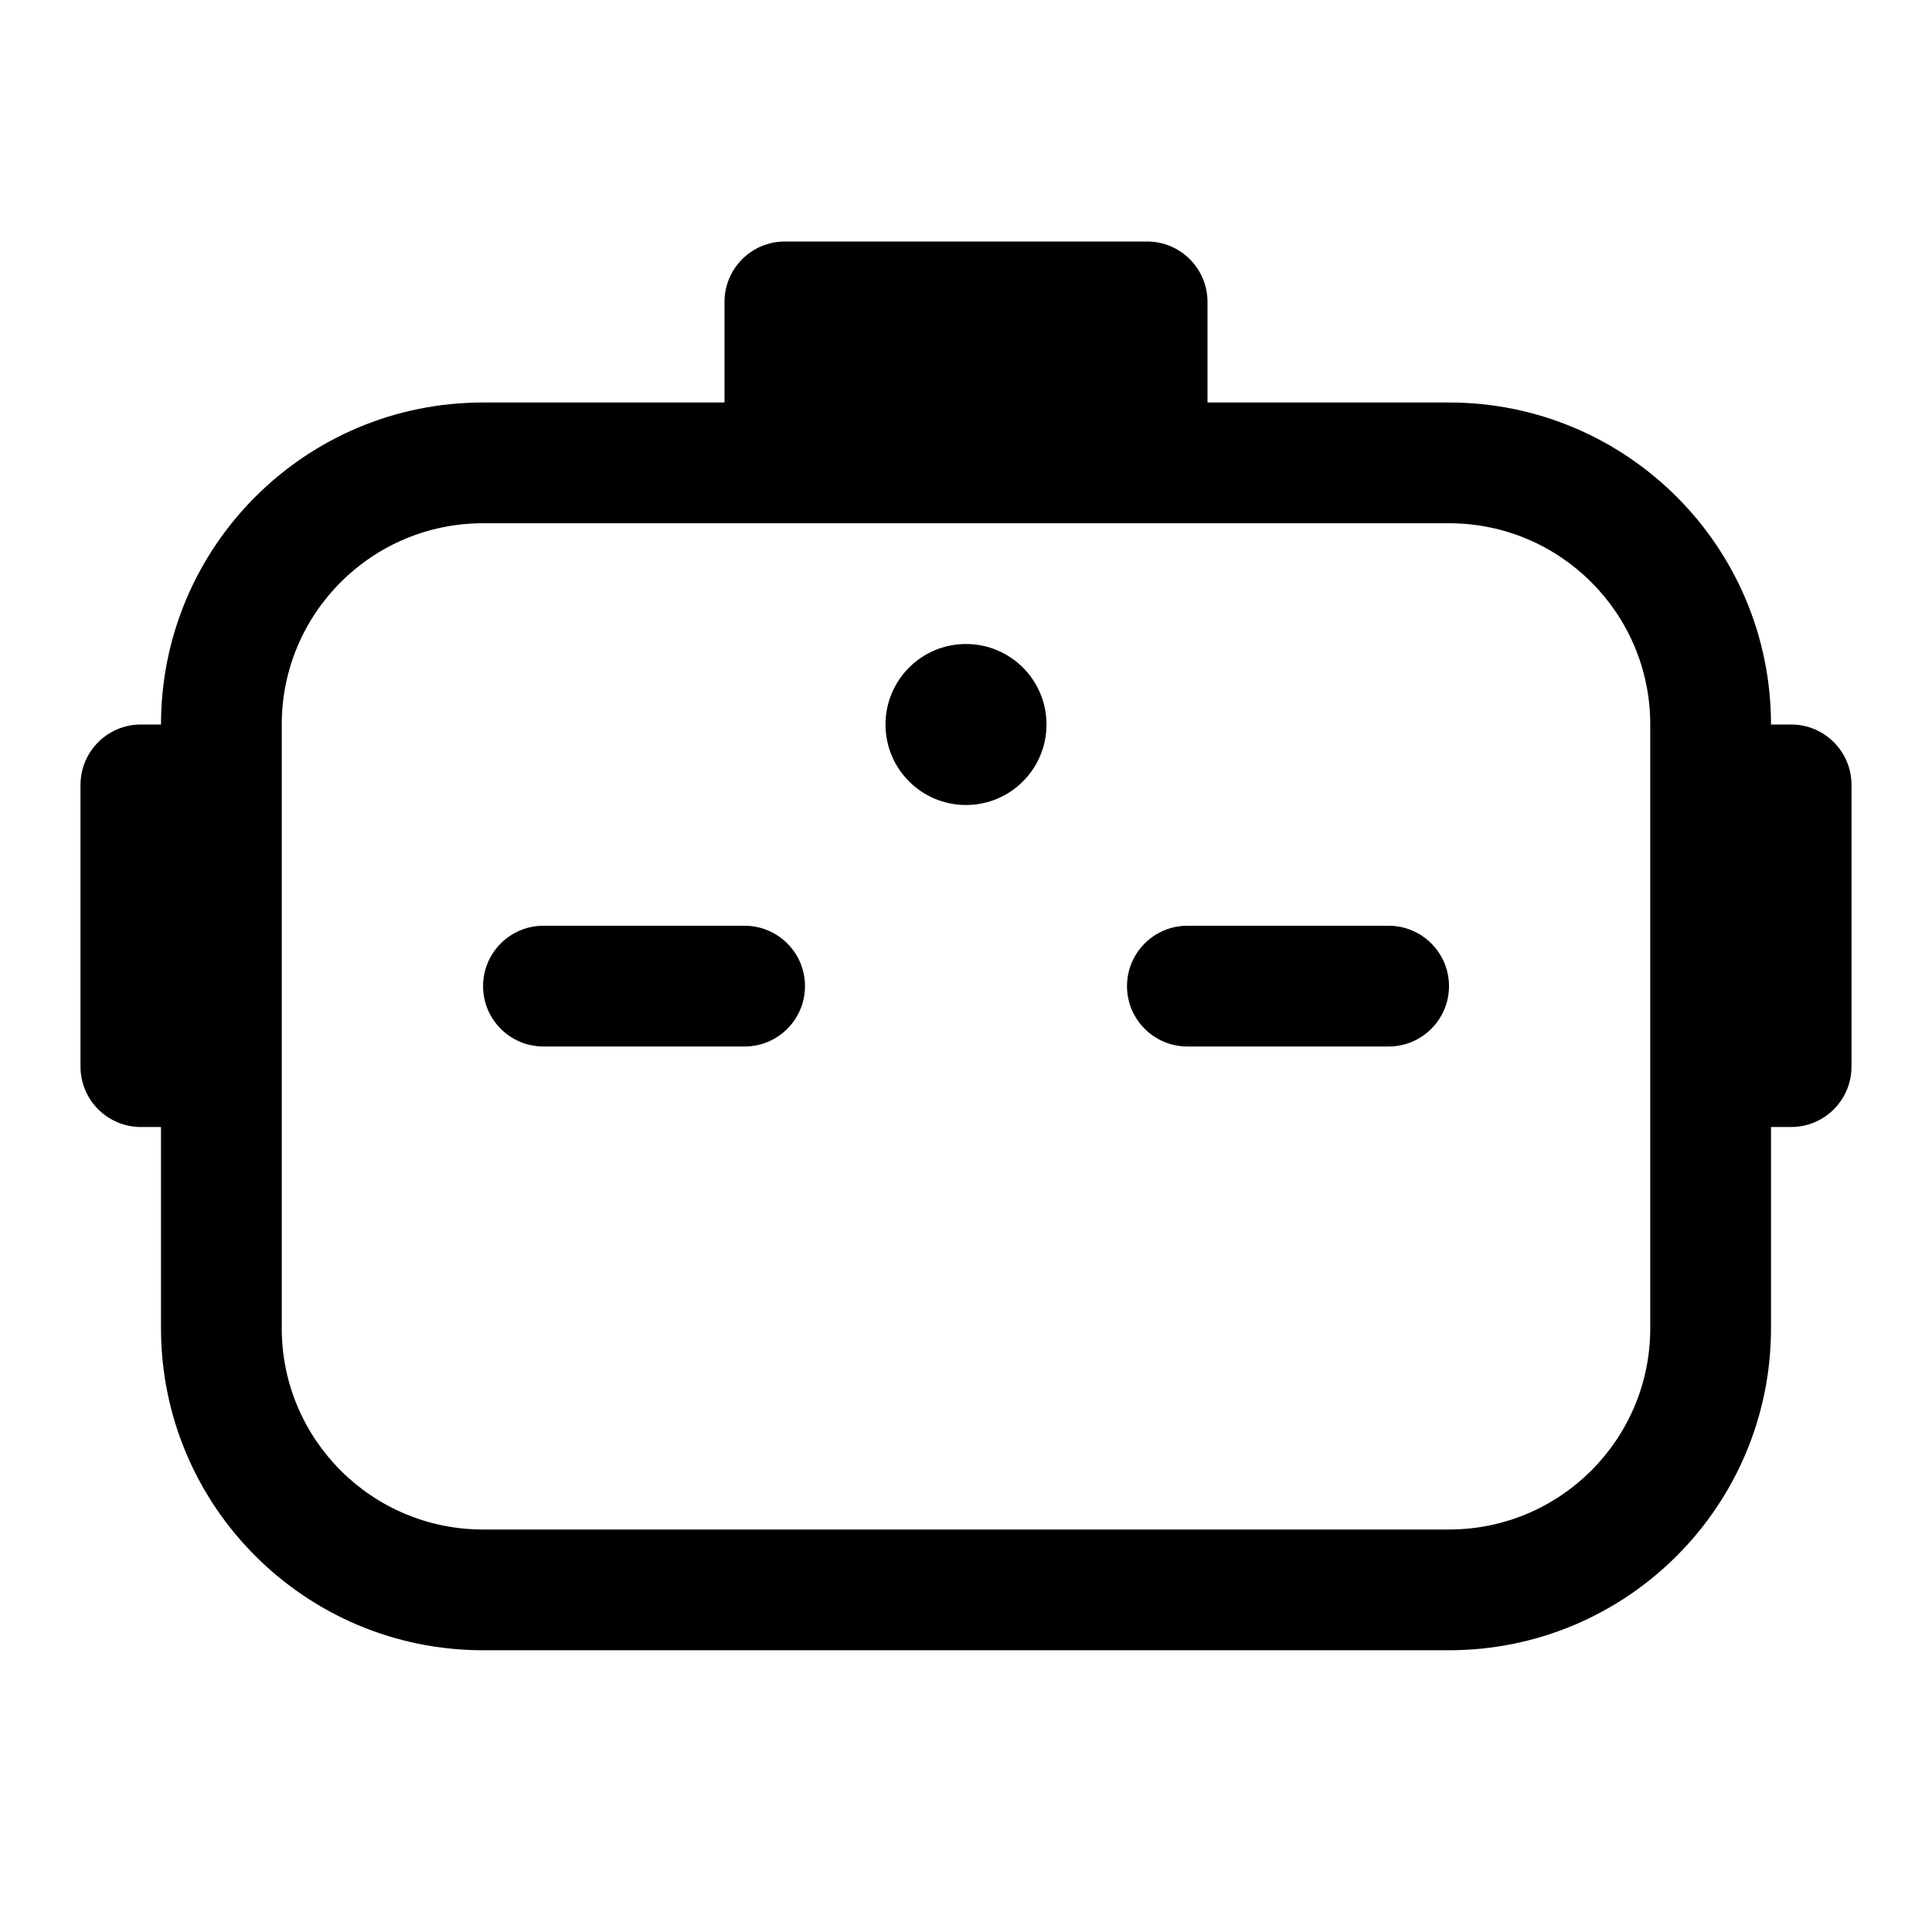
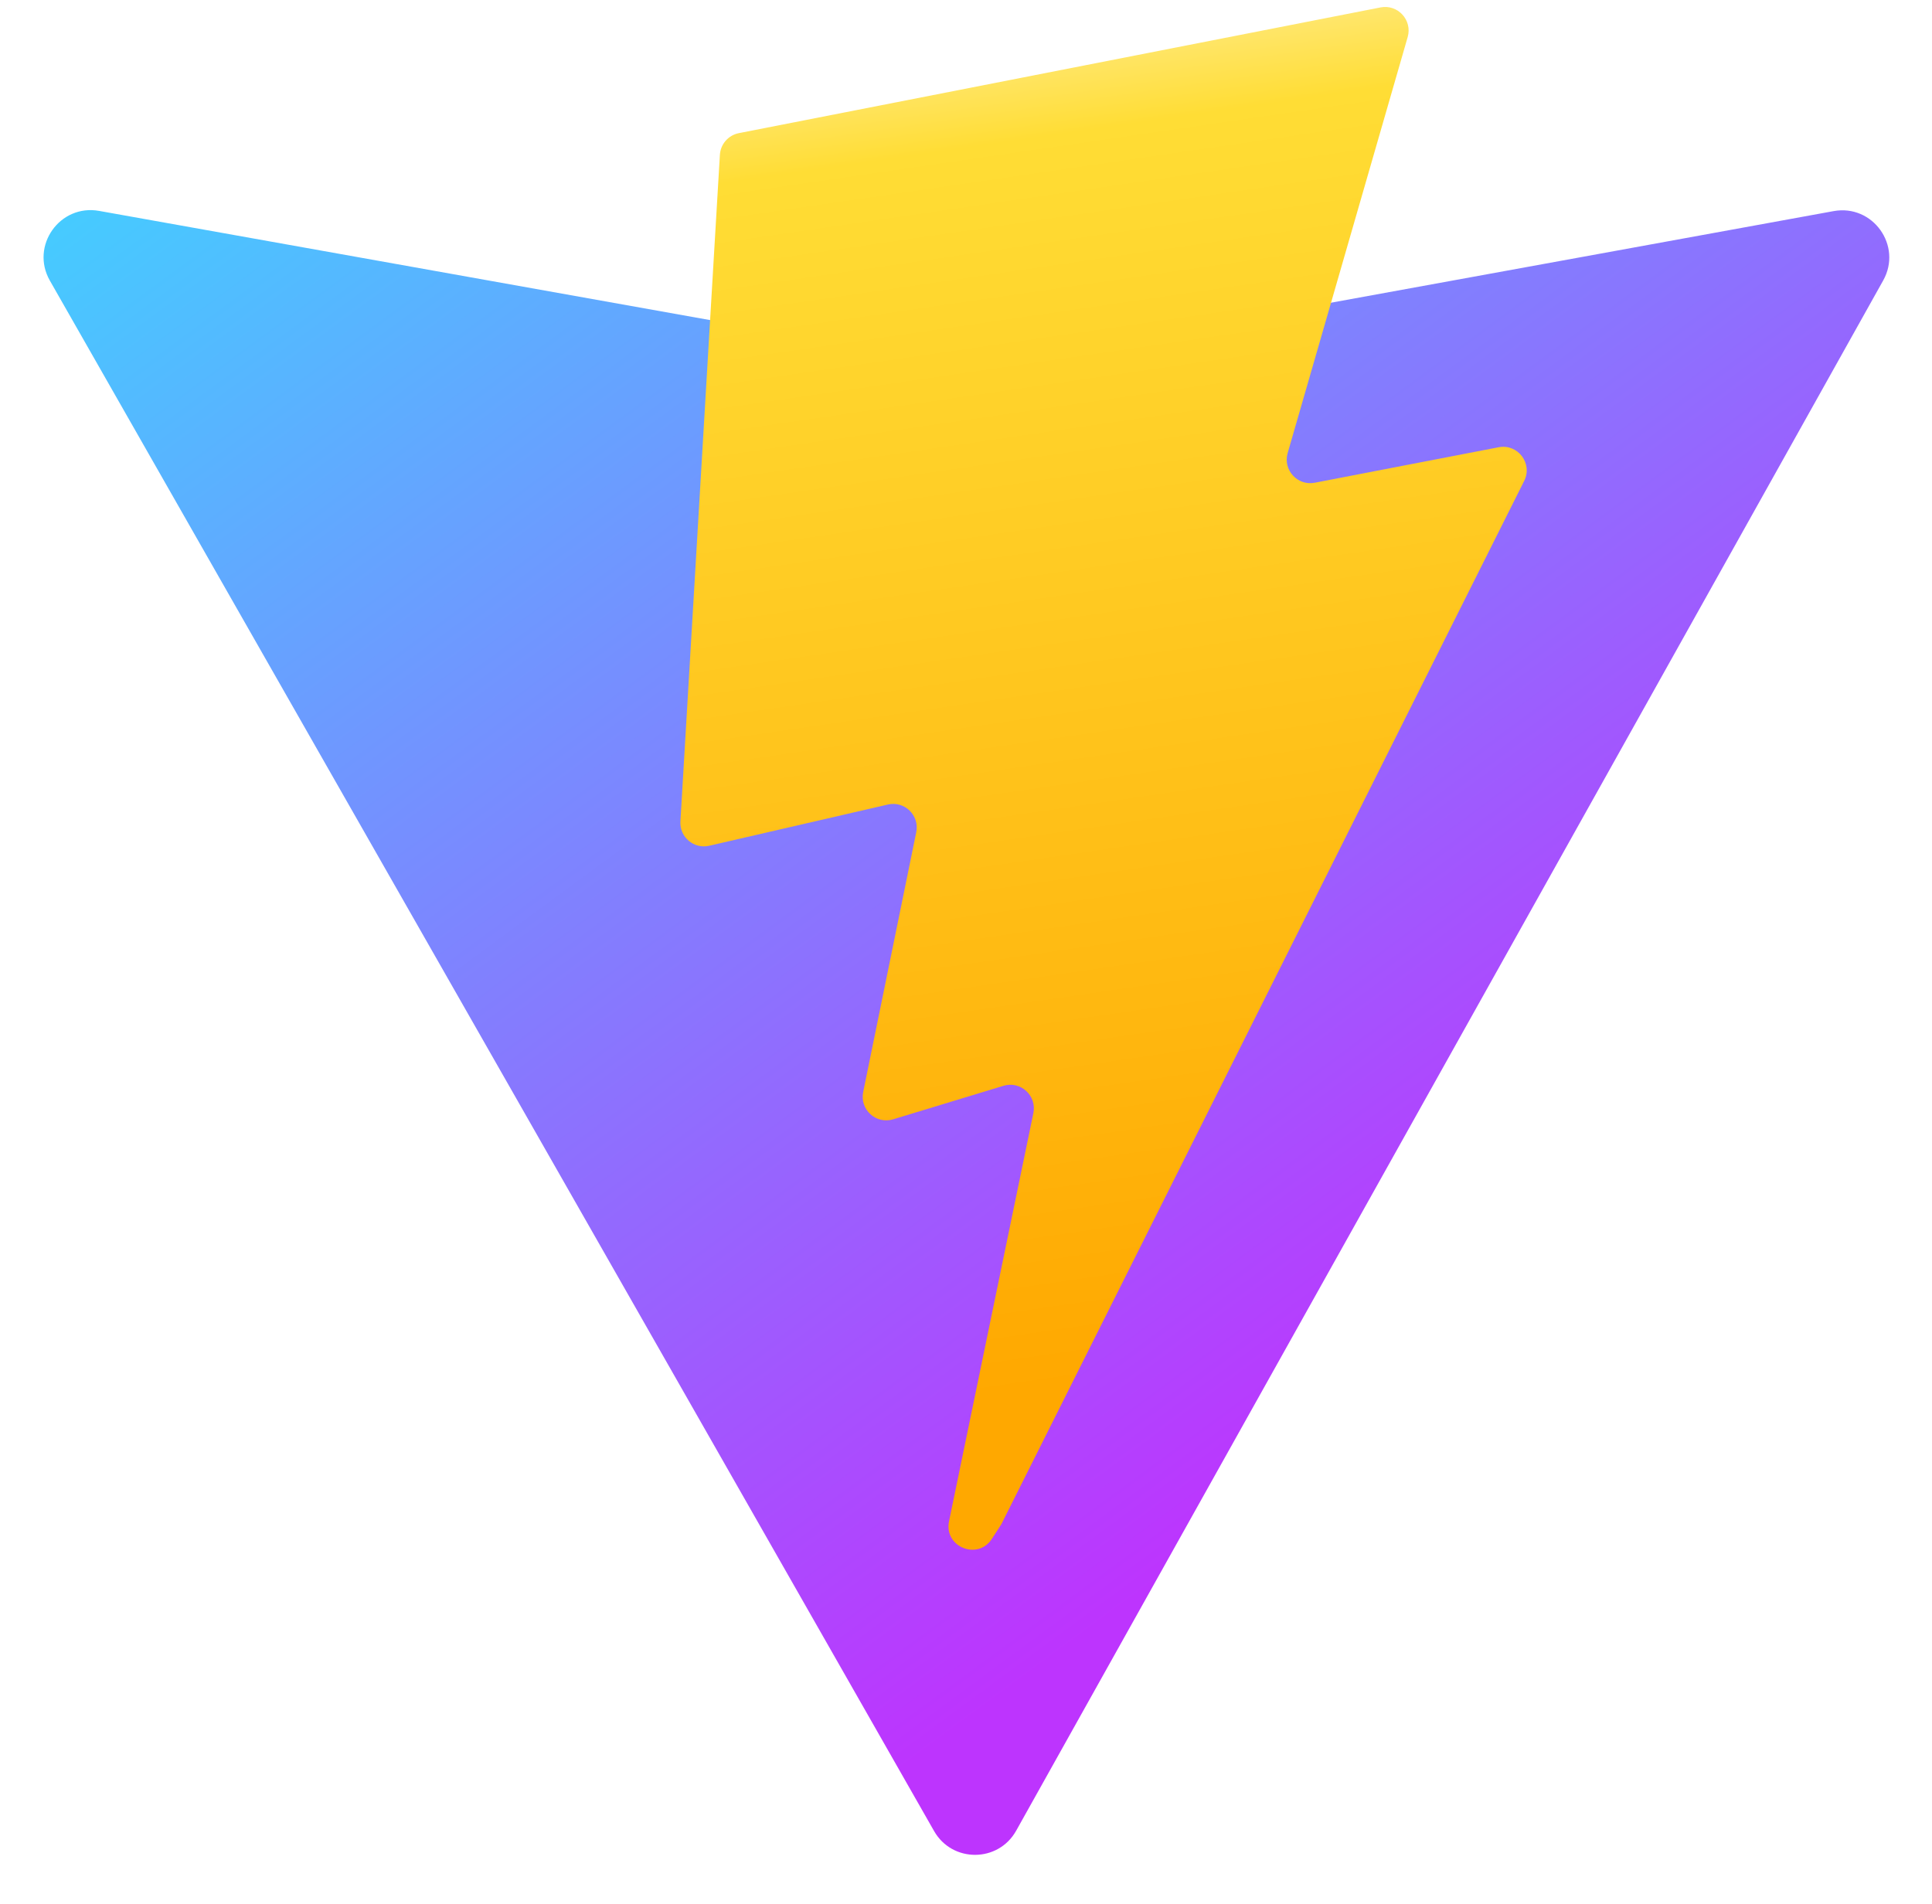
- <svg xmlns="http://www.w3.org/2000/svg" fill="none" version="1.1" width="48" height="48" viewBox="0 0 48 48">
+ <svg xmlns="http://www.w3.org/2000/svg" width="410" height="404" viewBox="0 0 410 404" fill="none">
+   <path d="M399.641 59.525L215.643 388.545C211.844 395.338 202.084 395.378 198.228 388.618L10.582 59.556C6.381 52.19 12.68 43.267 21.028 44.759L205.223 77.682C206.398 77.892 207.601 77.89 208.776 77.676L389.119 44.806C397.439 43.289 403.768 52.143 399.641 59.525Z" fill="url(#paint0_linear)" />
+   <path d="M292.965 1.574L156.801 28.255C154.563 28.694 152.906 30.59 152.771 32.866L144.395 174.33C144.198 177.662 147.258 180.248 150.51 179.498L188.42 170.749C191.967 169.931 195.172 173.055 194.443 176.622L183.18 231.775C182.422 235.487 185.907 238.661 189.532 237.56L212.947 230.446C216.577 229.344 220.065 232.527 219.297 236.242L201.398 322.875C200.278 328.294 207.486 331.249 210.492 326.603L212.5 323.5L323.454 102.072C325.312 98.365 322.108 94.137 318.036 94.923L279.014 102.454C275.347 103.161 272.227 99.746 273.262 96.158L298.731 7.867C299.767 4.273 296.636 0.855 292.965 1.574Z" fill="url(#paint1_linear)" />
  <defs>
-     <clipPath id="master_svg0_27_80">
-       <rect x="0" y="0" width="48" height="48" rx="0" />
-     </clipPath>
+     <linearGradient id="paint0_linear" x1="6" y1="33" x2="235" y2="344" gradientUnits="userSpaceOnUse">
+       <stop stop-color="#41D1FF" />
+       <stop offset="1" stop-color="#BD34FE" />
+     </linearGradient>
+     <linearGradient id="paint1_linear" x1="194.651" y1="8.818" x2="236.076" y2="292.989" gradientUnits="userSpaceOnUse">
+       <stop stop-color="#FFEA83" />
+       <stop offset="0.083" stop-color="#FFDD35" />
+       <stop offset="1" stop-color="#FFA800" />
+     </linearGradient>
  </defs>
-   <g clip-path="url(#master_svg0_27_80)">
-     <g>
-       <path d="M26,18C26,19.105,25.105,20,24,20C22.895,20,22,19.105,22,18C22,16.895,22.895,16,24,16C25.105,16,26,16.895,26,18ZM13.5,23C12.672,23.001,12.002,23.672,12.002,24.5C12.002,25.328,12.672,25.999,13.5,26L18.5,26C19.328,26,20,25.328,20,24.5C20,23.672,19.328,23,18.5,23L13.5,23ZM28,24.5C28,23.672,28.672,23,29.5,23L34.5,23C35.328,23,36,23.672,36,24.5C36,25.328,35.328,26,34.5,26L29.5,26C28.672,26,28,25.328,28,24.5ZM28.5,41Q31.373,41,32.908,41L36,41C40.418,41,44,37.418,44,33L44,28L44.5,28C45.328,28,46,27.328,46,26.5L46,19.5C46,18.672,45.328,18,44.5,18L44,18C44,13.582,40.418,10,36,10L30,10L30,7.5C30,6.672,29.328,6,28.5,6L19.5,6C18.672,6,18,6.672,18,7.5L18,10L12,10C7.582,10,4,13.582,4,18L3.5,18C2.672,18,2,18.672,2,19.5L2,26.5C2,27.328,2.672,28,3.5,28L4,28L4,33C4,37.418,7.582,41,12,41L15.09,41Q20.385,41.002,28.5,41ZM12,13L36,13C38.761,13,41,15.239,41,18L41,33C41,35.761,38.761,38,36,38L32.908,38Q31.95,38,30.206,38L26,38L23.25,38L18,38Q16.049,38,15.09,38L12,38C9.239,38,7,35.761,7,33L7,18C7,15.239,9.239,13,12,13Z" fill="currentColor" fill-opacity="1" />
-     </g>
-   </g>
</svg>
